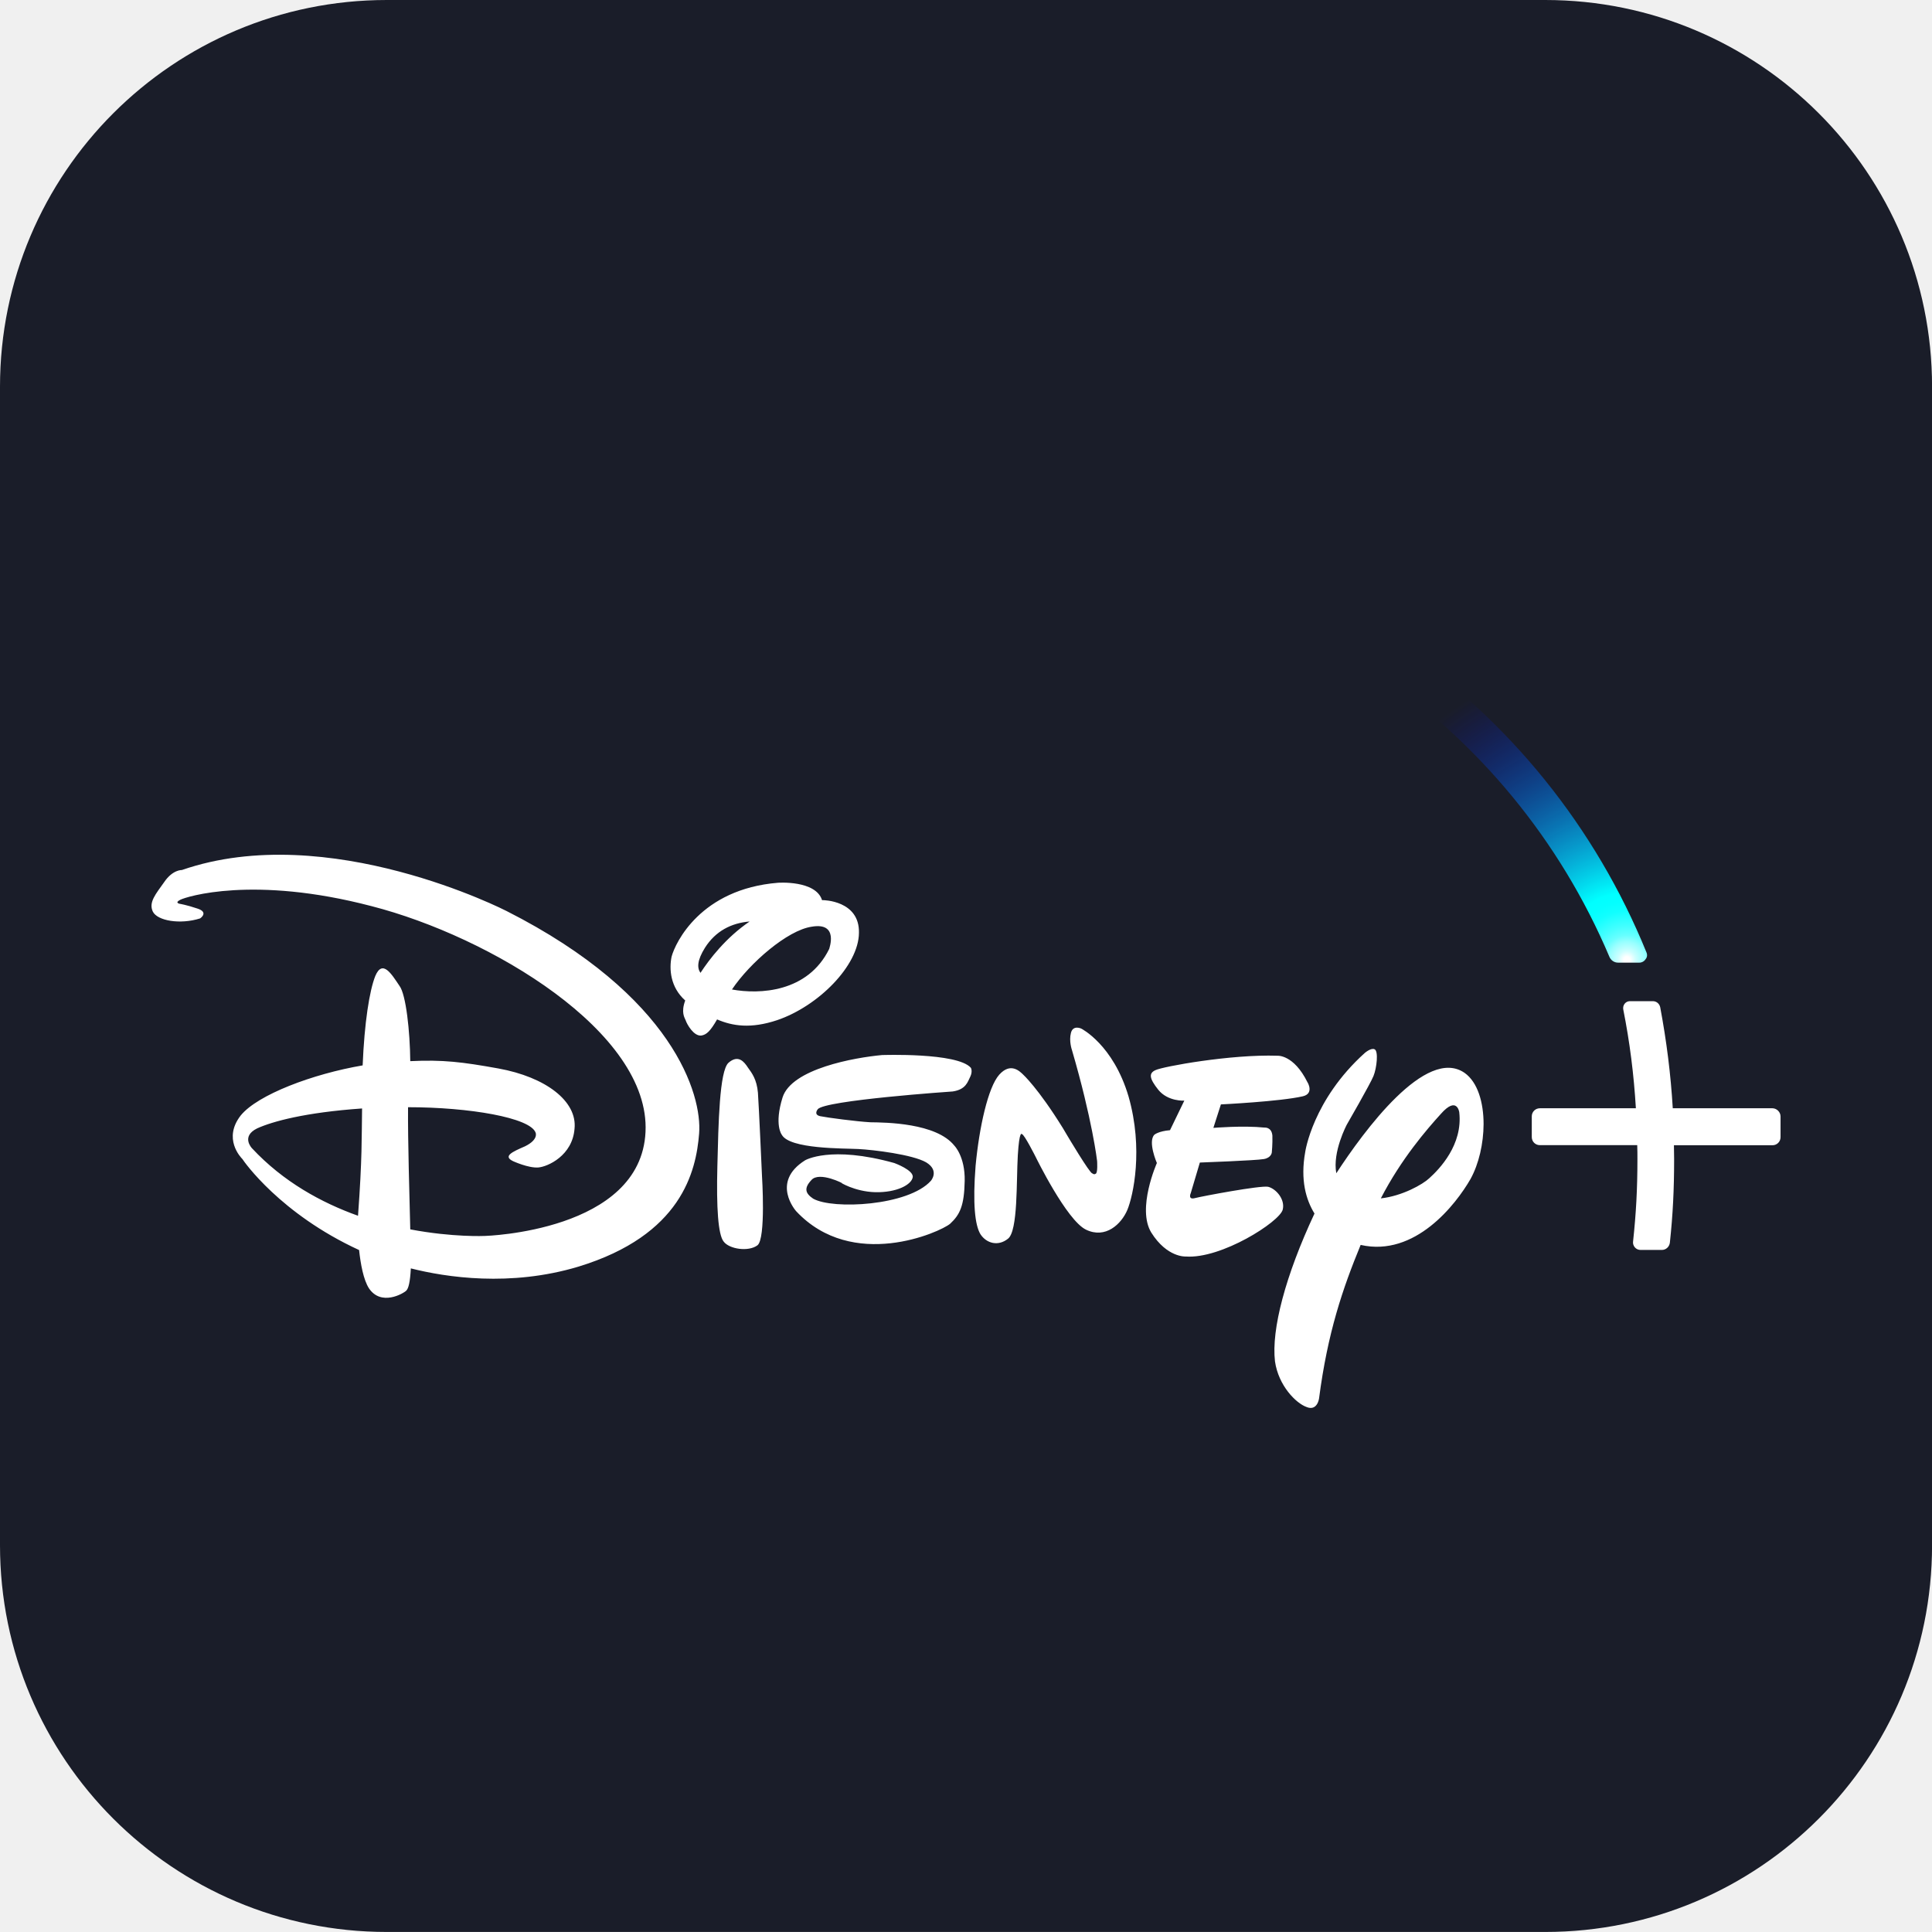
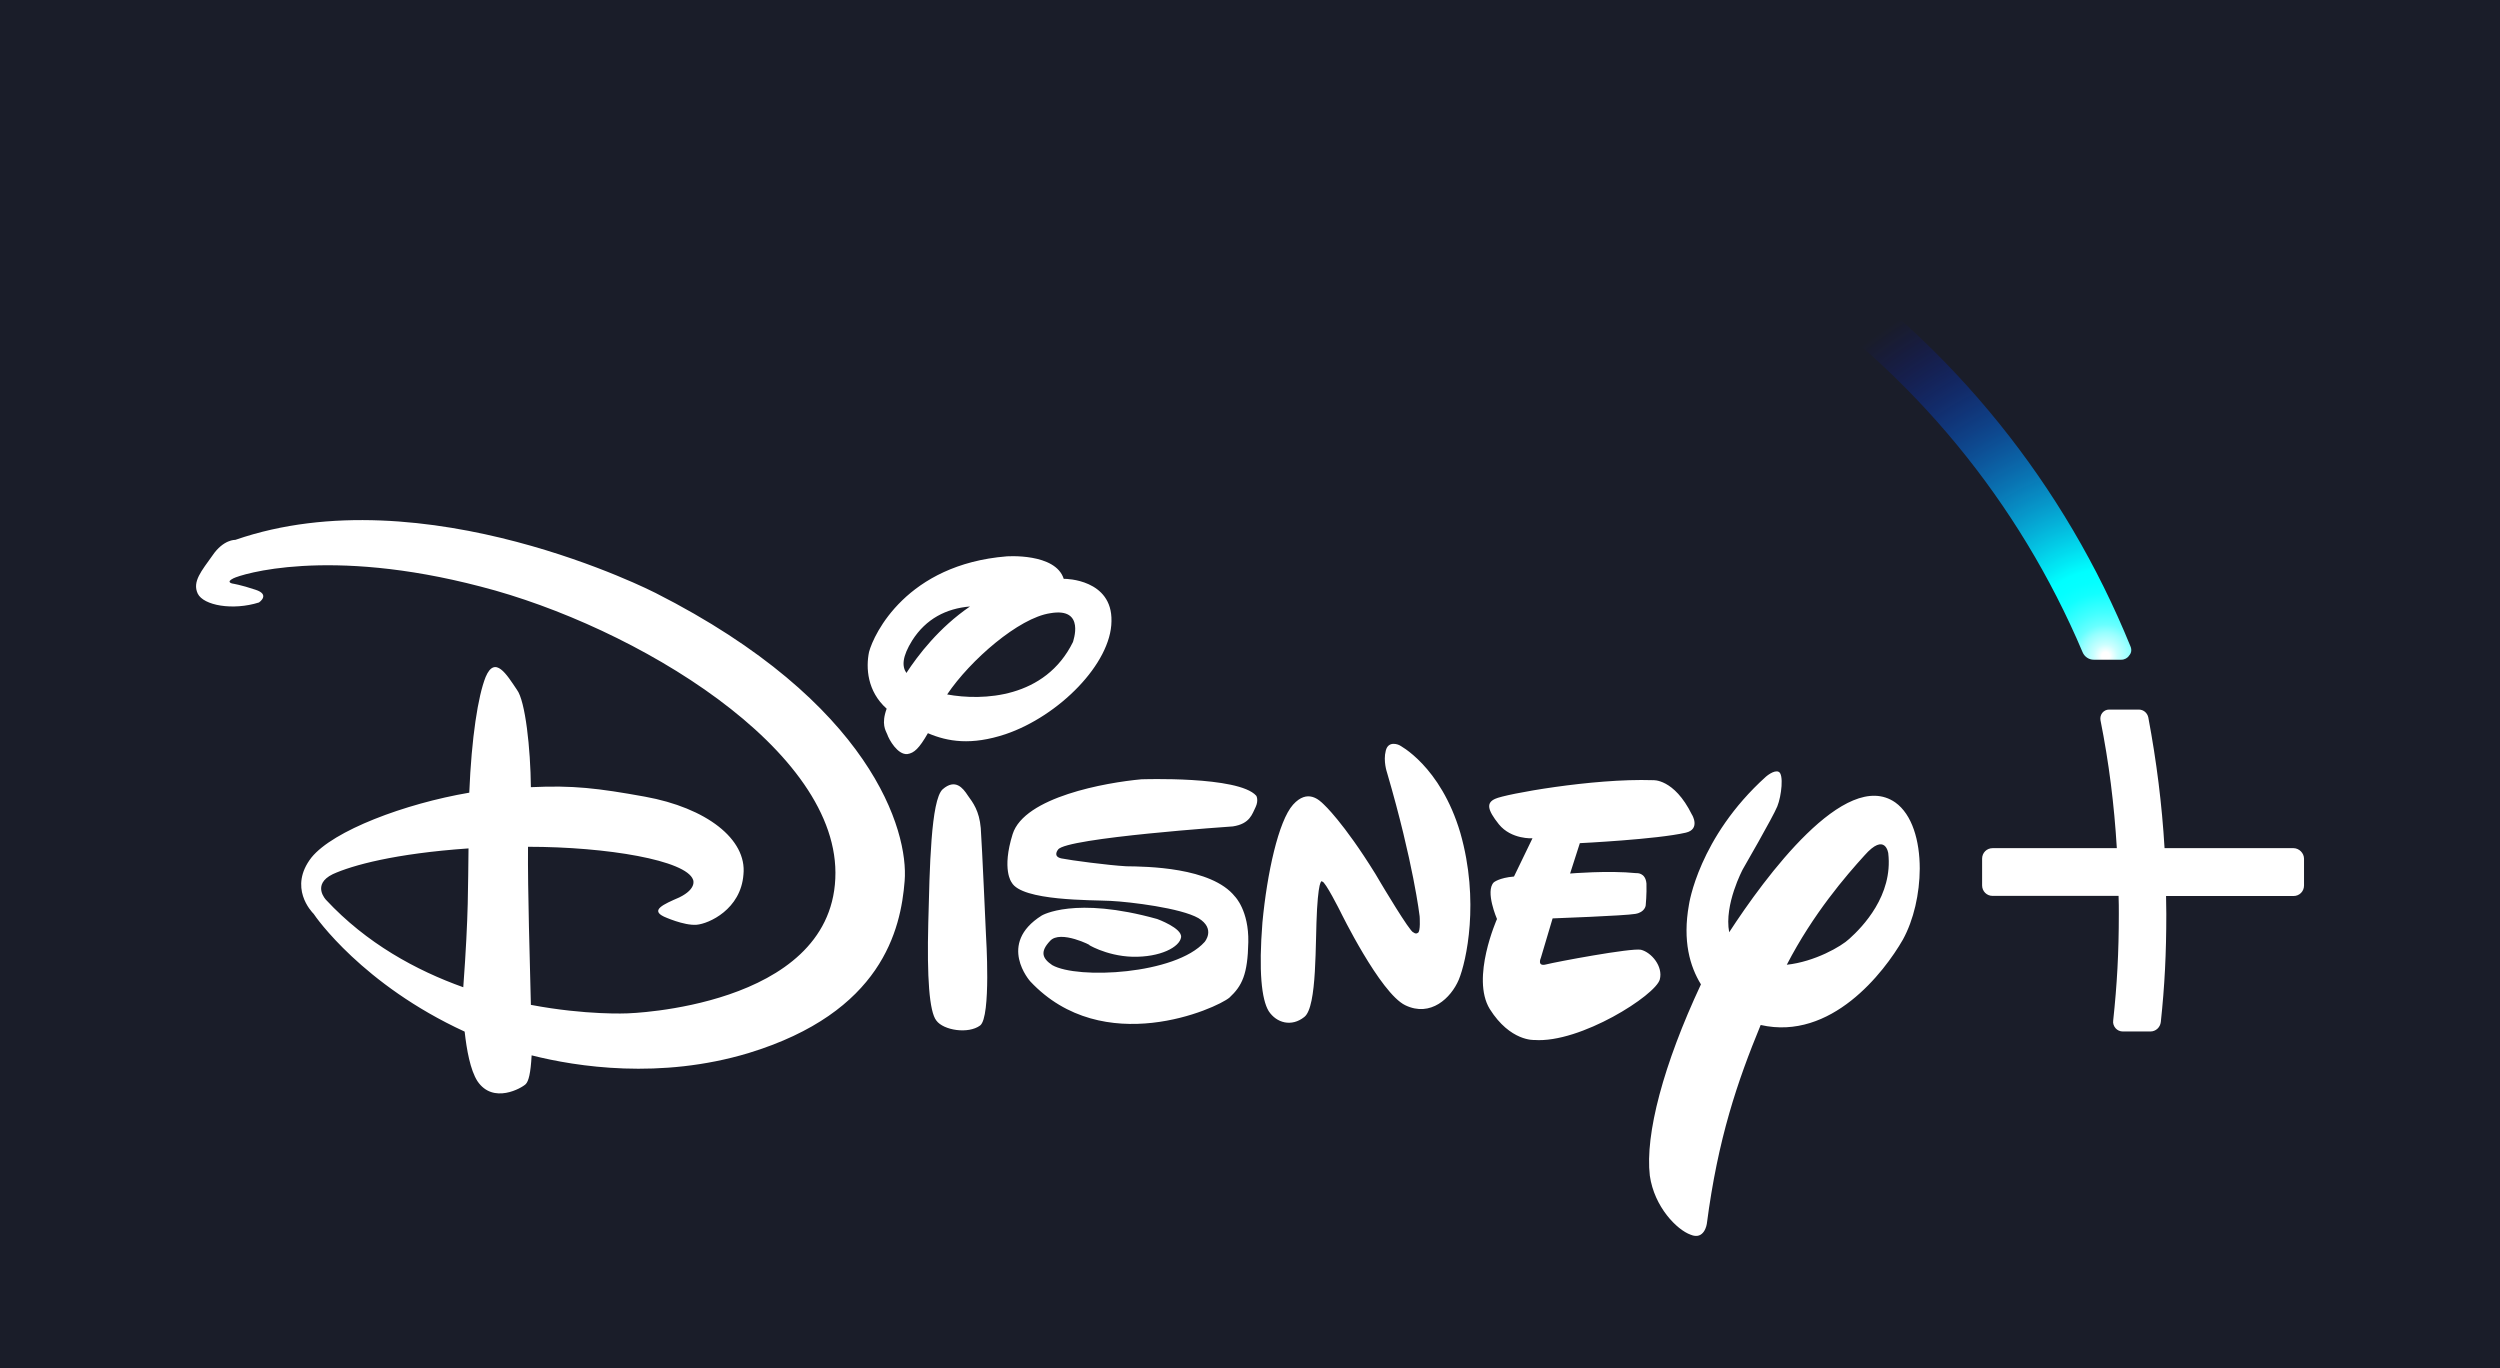
- <svg xmlns="http://www.w3.org/2000/svg" xml:space="preserve" viewBox="0 0 512 512">
+ <svg xmlns="http://www.w3.org/2000/svg" xml:space="preserve" viewBox="0 120 512 280">
  <path d="M1528.8 1160.5H382.7C171.3 1160.5 0 1056.5 0 928.2V232.3C0 104 171.3 0 382.7 0h1146.1c211.3 0 382.7 104 382.7 232.3v695.9c0 128.3-171.4 232.3-382.7 232.3" style="fill:#1a1d29" transform="scale(.26786 .44118)" />
  <g transform="translate(-95.61 11.412)scale(.25593)">
    <path d="M1722.6 1090.6c-23.3 5.4-84.8 8.4-84.8 8.4l-7.8 24.3s30.6-2.6 53-.3c0 0 7.3-.8 8.1 8.3.3 8.4-.6 17.5-.6 17.5s-.5 5.5-8.3 6.8c-8.4 1.5-66.2 3.6-66.2 3.6l-9.4 31.6s-3.4 7.3 4.4 5.2c7.3-1.9 67.8-13.3 75.7-11.7 8.4 2.1 17.8 13.3 15.1 23.7-3.2 12.6-63.6 51.2-100.4 48.5 0 0-19.3 1.3-35.7-24.8-15.2-24.8 5.8-72 5.8-72s-9.6-22.1-2.6-29.3c0 0 4.2-3.7 16.2-4.7l14.8-30.6s-16.9 1.1-26.9-11.2c-9.4-11.8-10.1-17.2-2.9-20.4 7.6-3.7 77.8-16.5 126.1-14.9 0 0 16.9-1.6 31.3 27.6 0-.2 7.1 11.6-4.9 14.4m-181.7 117.7c-6.2 14.6-22.5 30.2-42.8 20.4-20.1-9.7-52-75.1-52-75.1s-12.2-24.3-14.4-23.8c0 0-2.6-4.7-4.2 21.9s.3 78.3-10.2 86.4c-10.1 8.1-22.2 4.9-28.5-4.7-5.7-9.4-8.1-31.8-5-71 3.7-39.2 12.8-81.1 24.5-94.2 11.7-13 21.1-3.6 24.6-.2 0 0 15.6 14.1 41.3 55.6l4.5 7.6s23.3 39.2 25.8 39.1c0 0 1.9 1.8 3.6.5 2.4-.6 1.5-13.3 1.5-13.3s-4.9-42.6-26.1-115c0 0-3.2-9.1-1-17.5 2.1-8.6 10.7-4.5 10.7-4.5s33.1 16.5 49 70.4c15.5 54.3 4.8 102.8-1.3 117.4M1378.4 1070c-2.8 5.5-4.4 13.5-18.3 15.6 0 0-133.4 9.1-139.8 18.5 0 0-4.7 5.5 2.6 7.1 7.3 1.5 37.5 5.5 52 6.3 15.6.2 68.1.6 86.9 24.2 0 0 11.2 11.2 10.7 36.5-.5 25.9-5 35-15.1 44.4-10.5 8.8-101 49.3-159.4-13 0 0-26.9-30 9.2-52.7 0 0 26.1-15.7 92.4 2.8 0 0 20.1 7.3 19.1 14.6-1.1 7.8-16.5 16.1-38.9 15.6-21.7-.6-37.6-11-34.5-9.4 2.9 1.1-23.3-12.6-31.5-3.2-8.1 8.6-6.2 13.9 1.8 19.3 20.3 11.5 98.6 7.5 121.9-18.5 0 0 9.2-10.5-4.9-19.1-14.1-8.1-54.5-13-70.2-13.8-15.1-.8-71.2.2-79.3-14.8 0 0-8.1-10.1.8-38.6 9.4-29.8 74.7-41.3 103-43.9 0 0 77.7-2.8 91.9 13.1.1-.1 2.1 3.6-.4 9m-220.5 174.9c-9.4 7-29.3 3.9-35-3.9-5.7-7-7.6-34.7-6.5-78.1 1.1-43.9 2.1-98.4 11.5-107 10.1-8.8 16.2-1.1 20.1 4.9 4.2 5.8 9.2 12.3 10.4 26.1 1 13.8 4.2 86.1 4.2 86.1s4.2 65.1-4.7 71.9m20.3-233.1c-27.4 9.1-46.2 6-62.1-.8-7 12.2-11 15.9-16.4 16.7-7.8.8-14.8-11.7-16.1-15.7-1.3-3.1-5-8.3-.5-20.6-15.6-13.9-16.7-32.8-14.1-45.4 3.9-14.6 30.2-70 110.1-76.5 0 0 39.1-2.9 45.7 18h1.1s37.9.2 37.1 33.9c-.3 33.8-42 75.9-84.8 90.4m-74.6-75.1c-8.1 13-8.4 20.8-4.7 26.1 9.2-14.1 26.1-36.3 50.9-53.2-19.1 1.6-35.2 9.9-46.2 27.1M1214 915c-25.1 3.7-64 37.5-82.5 65 28.4 5.2 78.5 3.2 100.7-42-.2 0 10.5-28-18.2-23m682.3 261.2c-15.1 26.3-57.4 81.1-113.8 68.3-18.6 45.2-34.2 90.8-43.1 159.2 0 0-1.9 13.3-13 8.6-10.9-3.9-29-22.1-32.6-47.2-3.9-33.1 10.9-89 40.9-153.1-8.8-14.3-14.8-34.7-9.6-63.7 0 0 7.6-53.8 61.6-102.5 0 0 6.5-5.7 10.2-3.9 4.2 1.8 2.3 19.3-1.1 27.7s-27.6 50.3-27.6 50.3-15.1 28.2-10.9 50.4c28.4-43.6 92.9-131.7 132.9-103.9 13.5 9.6 19.6 30.5 19.6 53-.1 20-4.8 41-13.5 56.8m-11.7-69.1s-2.3-17.3-19.1 1.8c-14.6 16.1-40.9 46.4-62.1 87.4 22.2-2.4 43.6-14.6 50.1-20.8 10.5-9.4 35-34.7 31.1-68.4m-787.1 22.1c-3.1 39.2-18.2 105.2-125 137.8-70.5 21.2-137.2 11-173.5 1.8-.8 14.4-2.4 20.6-4.7 23-3.1 3.1-26.1 16.4-38.7-2.4-5.7-8.9-8.6-25.1-10.2-39.6-81.7-37.6-119.3-91.8-120.8-94.2-1.8-1.8-20.4-21.2-1.8-45.1 17.5-21.6 74.7-43.1 126.3-51.9 1.8-44.1 7-77.3 13.1-92.6 7.5-17.7 16.9-1.8 25 10.2 6.8 8.9 10.9 47.3 11.2 78 33.7-1.6 53.7.8 91.3 7.6 49 8.9 81.7 33.9 78.8 62.3-2.1 27.9-27.7 39.4-37.5 40.2-10.2.8-26.1-6.5-26.1-6.5-10.9-5.2-.8-9.7 12.3-15.4 14.3-7 11-14.1 11-14.1-5.4-15.6-68.9-26.4-132.1-26.4-.3 34.9 1.5 92.7 2.3 126.5 44.3 8.4 77.3 6.8 77.3 6.8s161.5-4.5 166.3-107.7c5-103.3-161-202.3-283.7-233.8-122.6-32.1-192-9.7-198-6.6-6.5 3.2-.5 4.2-.5 4.2s6.6 1 18.2 4.9c12.2 3.9 2.8 10.2 2.8 10.2-20.9 6.6-44.4 2.4-49-7.1-4.5-9.6 3.1-18.2 11.8-30.5 8.8-13 18.3-12.5 18.3-12.5 151.6-52.5 336.3 42.5 336.3 42.5 173 87.7 202.5 190.5 199.3 230.4m-457.6-5.4c-17.2 8.4-5.4 20.6-5.4 20.6 32.3 34.7 72 56.4 109.8 69.9 4.4-59.8 3.7-80.9 4.2-111.1-59 4.1-93 13.5-108.6 20.6m1577.4-12.3v21.4c0 4.7-3.7 8.4-8.4 8.4h-102c0 5.4.2 10.1.2 14.4 0 31.6-1.3 57.4-4.4 86.4-.5 4.4-4.1 7.6-8.3 7.6h-22.1c-2.3 0-4.4-1-5.8-2.6s-2.3-3.9-1.9-6.2c3.1-28.9 4.5-54.3 4.5-85.3 0-4.5 0-9.2-.2-14.4h-100.8c-4.7 0-8.4-3.7-8.4-8.4v-21.4c0-4.7 3.7-8.4 8.4-8.4h99.4c-2.1-34.9-6.3-68.4-13.1-102.5-.3-2.1.2-4.2 1.5-5.8s3.2-2.6 5.4-2.6h23.8c3.7 0 6.8 2.6 7.6 6.3 6.6 35.2 10.9 69.4 13 104.6H2209c4.4.1 8.3 3.9 8.3 8.5" style="fill:#fff" />
    <path d="M854.3 828.9h-.2m-1.1.1c-.5 0-1-.2-1.5-.2.5.2 1 .2 1.5.2h.5zm0 0c-.5 0-1-.2-1.5-.2.5.2 1 .2 1.5.2h.5z" style="fill:none" />
    <radialGradient id="a" cx="177.767" cy="2503.001" r=".795" gradientTransform="matrix(396.8546 0 0 -396.8548 -68489.953 994279.25)" gradientUnits="userSpaceOnUse">
      <stop offset="0" style="stop-color:#fff" />
      <stop offset=".01" style="stop-color:#fff" />
      <stop offset=".03" style="stop-color:#cbffff" />
      <stop offset=".06" style="stop-color:#96ffff" />
      <stop offset=".08" style="stop-color:#68ffff" />
      <stop offset=".11" style="stop-color:#43ffff" />
      <stop offset=".14" style="stop-color:#25ffff" />
      <stop offset=".16" style="stop-color:#1ff" />
      <stop offset=".19" style="stop-color:#04ffff" />
      <stop offset=".22" style="stop-color:#0ff" />
      <stop offset="1" style="stop-color:#00f;stop-opacity:0" />
    </radialGradient>
    <path d="M2078.5 941.7c-52.7-129.5-141.7-240-257.5-319.4-118.5-81.2-257.5-124.2-401.8-124.2-238.7 0-460.1 118.5-592.3 317.1-1.5 2.1-1.8 4.9-1 7.3.8 2.6 2.8 4.4 5.2 5.2l18.5 6.3c1.1.3 2.3.5 3.2.5 3.4 0 6.6-1.8 8.6-4.5 60.6-89.2 142.7-163.3 237.4-214.5 97.8-52.9 208.5-80.9 320.2-80.9 135.1 0 265.3 39.9 376.8 115.1 108.8 73.4 193.3 176.1 244.3 296.5 1.5 3.6 5 6 8.9 6h22.1c2.6 0 5-1.3 6.3-3.4 1.8-2 2.1-4.6 1.1-7.1M853 829c-.5 0-1-.2-1.5-.3q.75.3 1.5.3h.3zm1191.6 120.4c.5.3 1 .6 1.5.8-.5-.4-1-.5-1.5-.8" style="fill:url(#a)" />
  </g>
</svg>
